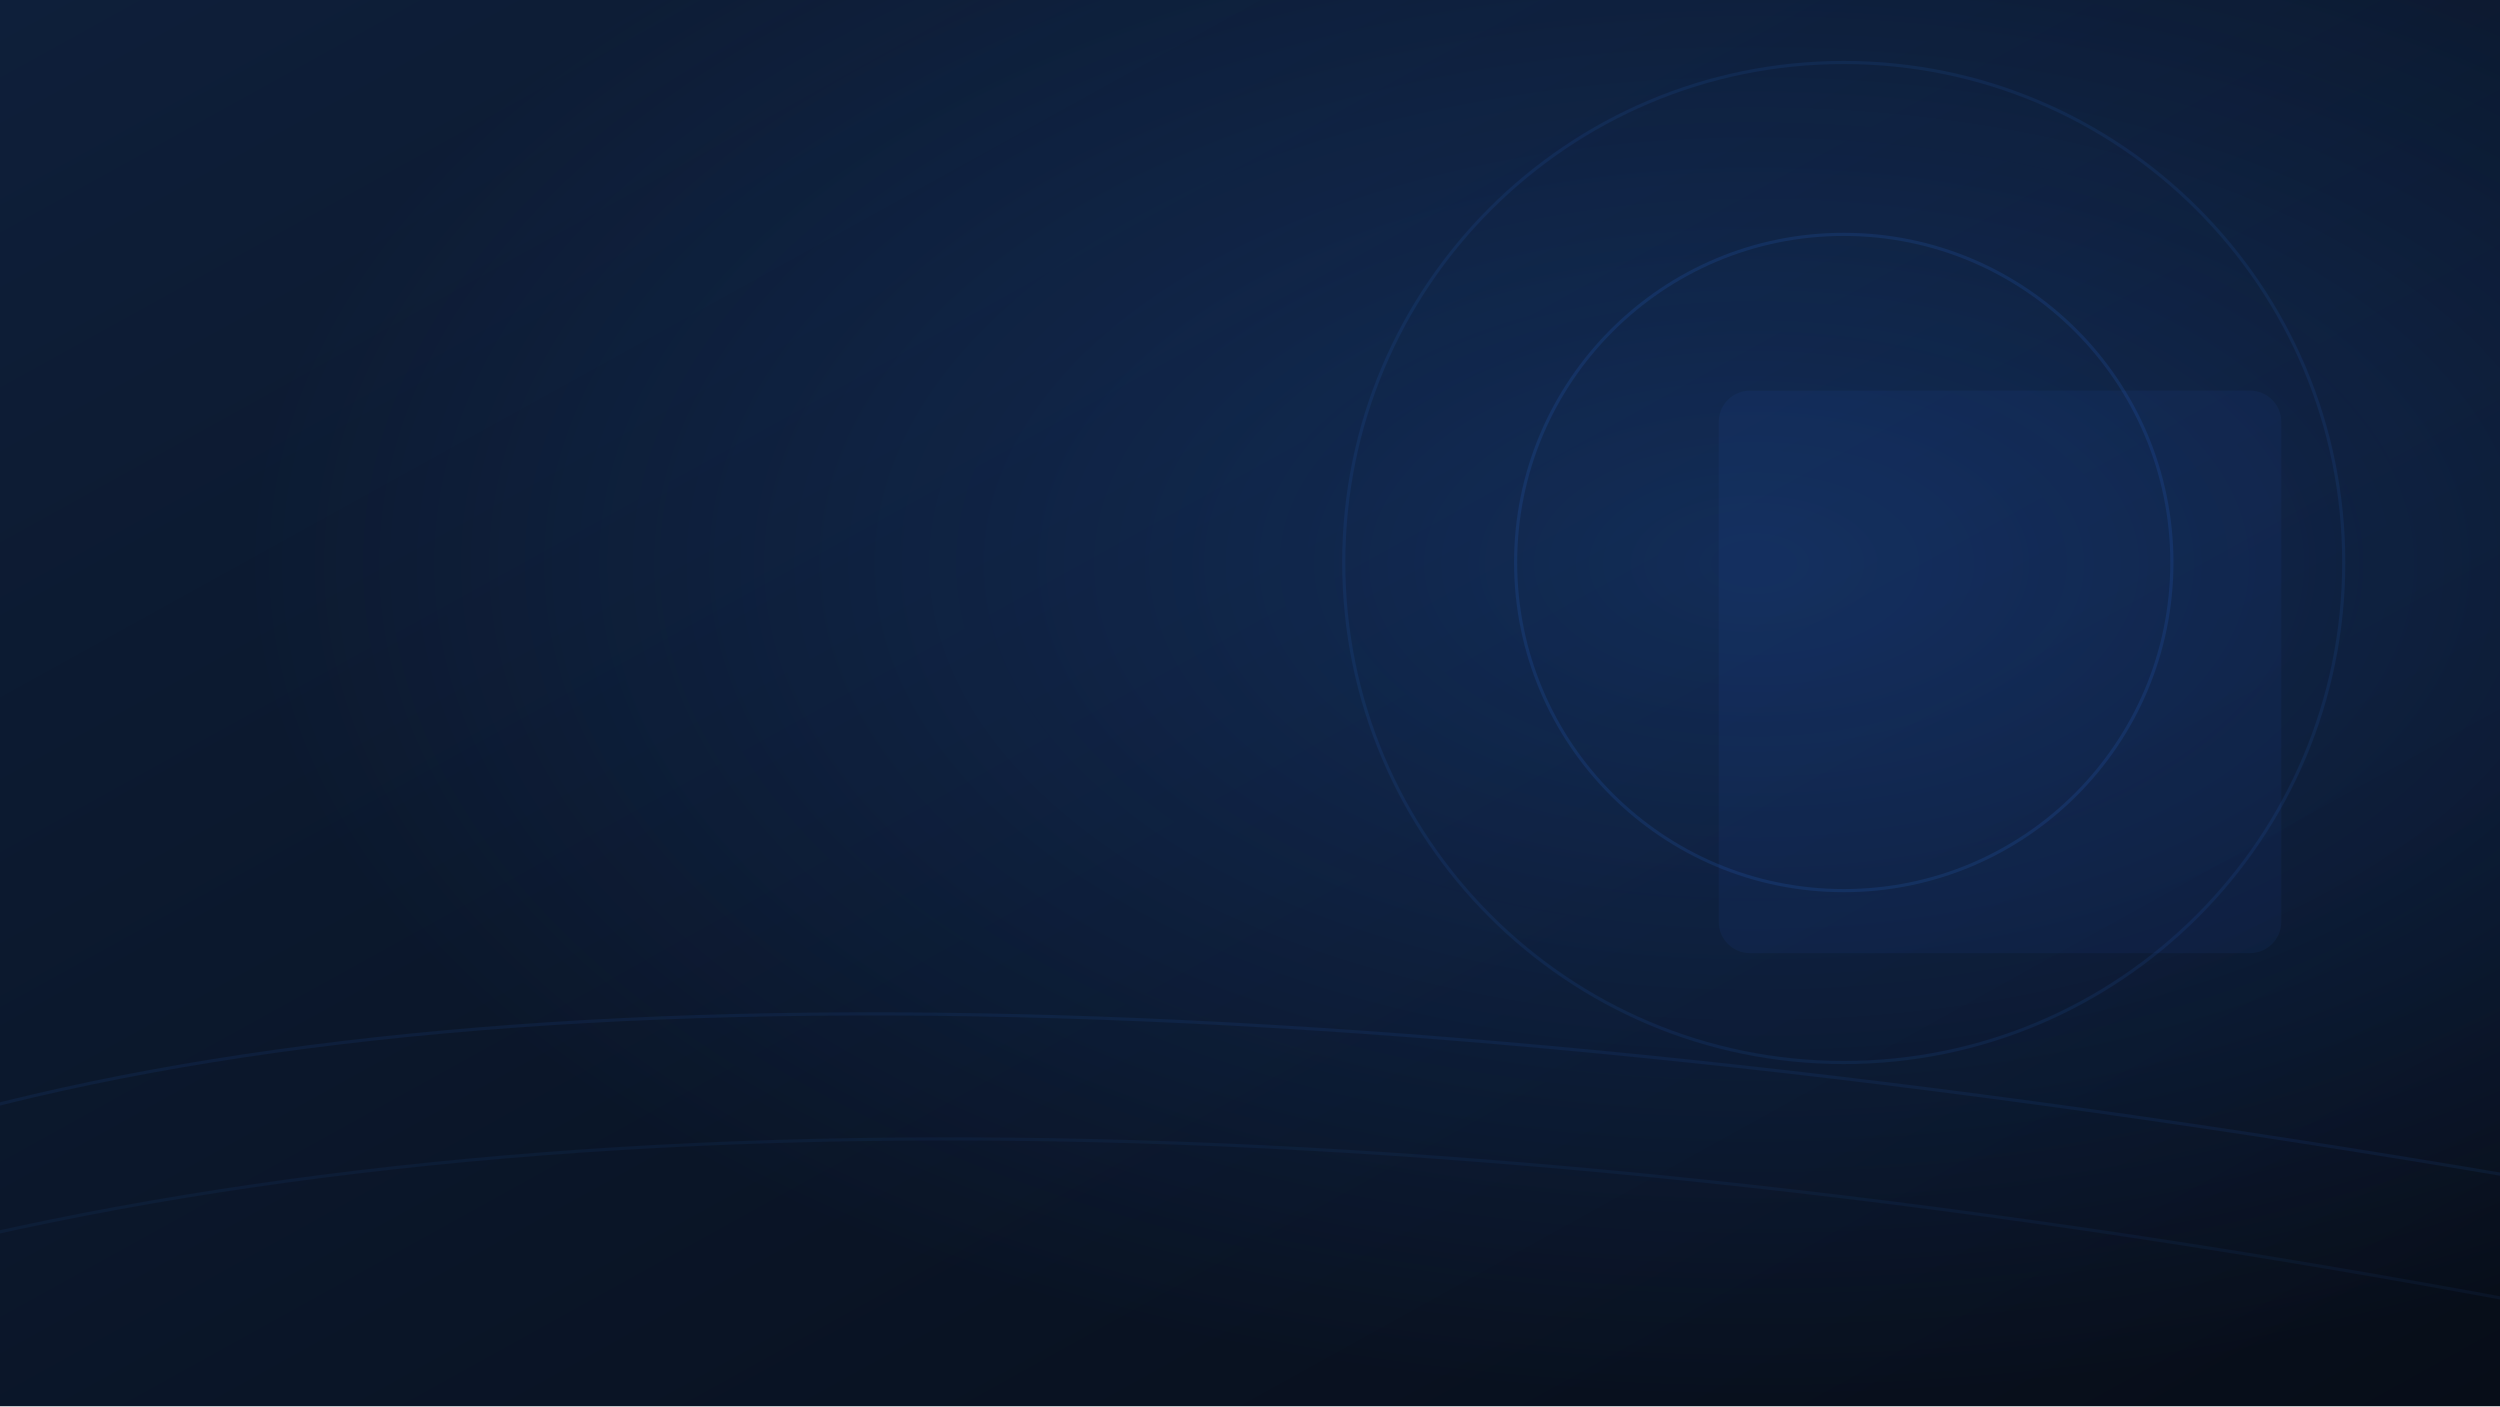
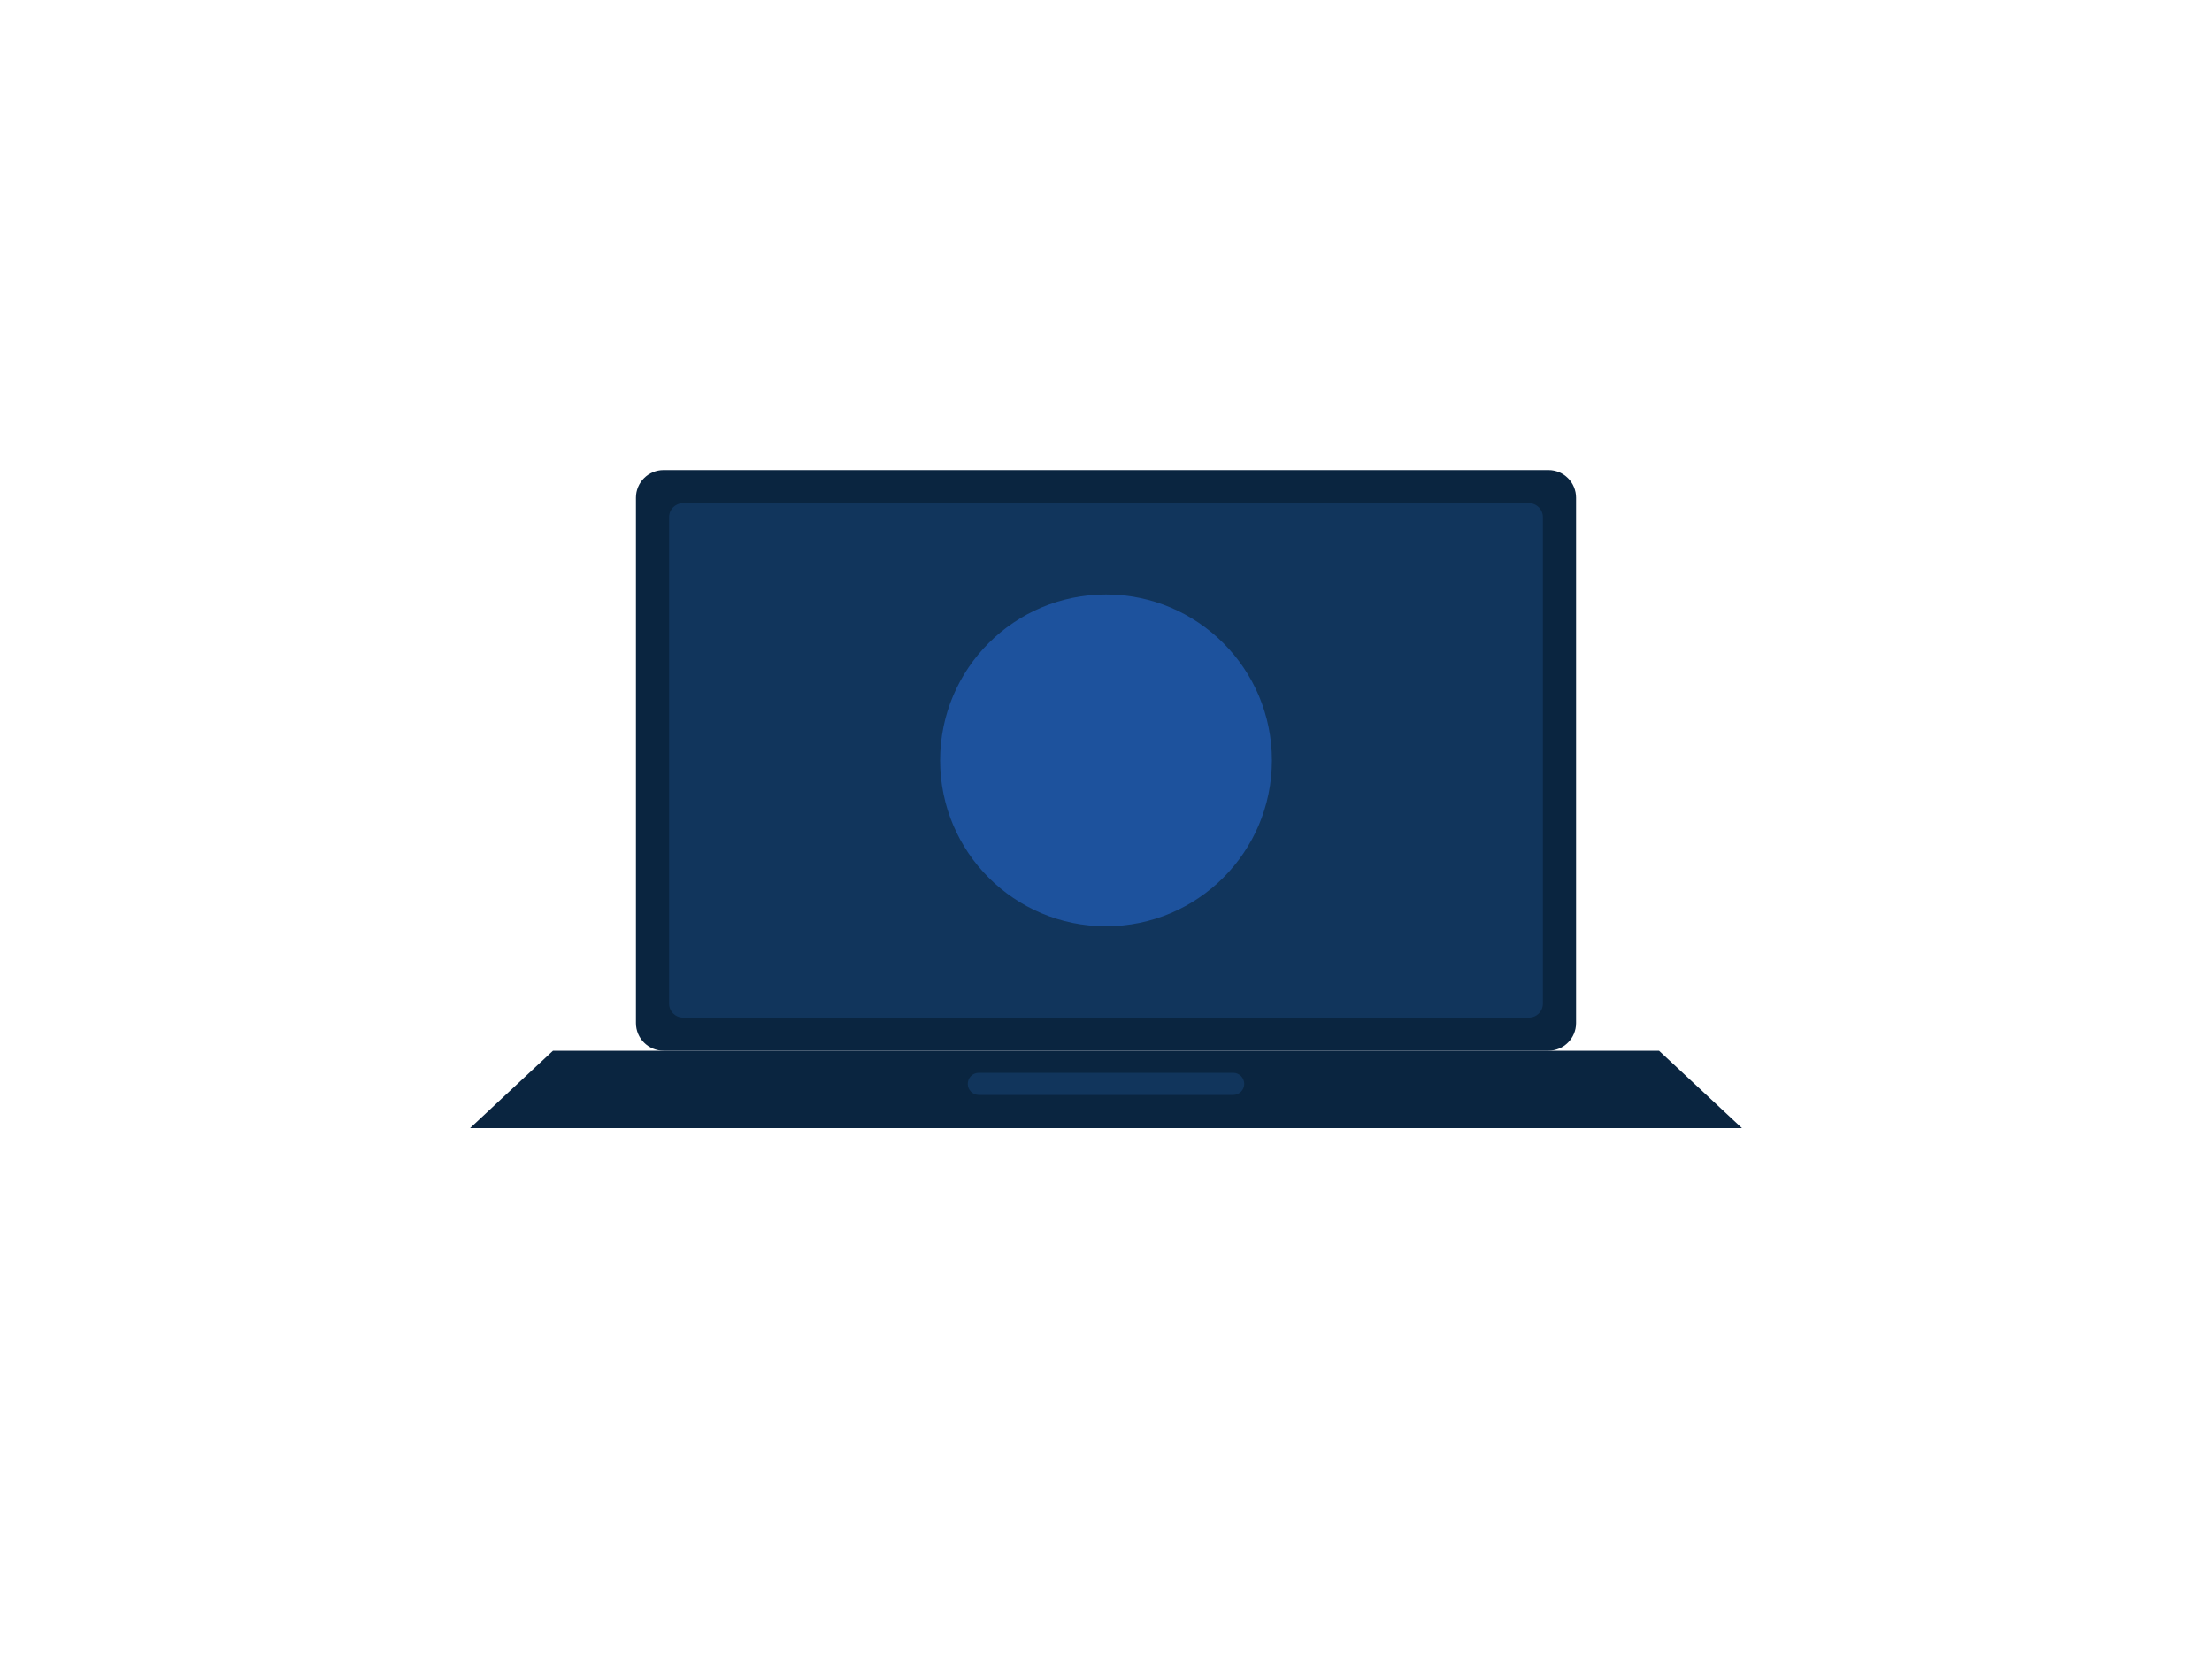
- <svg xmlns="http://www.w3.org/2000/svg" viewBox="0 0 1600 900" width="1600" height="900">
-   <defs>
-     <linearGradient id="bg" x1="0" y1="0" x2="1" y2="1">
-       <stop offset="0" stop-color="#0e1f3a" />
-       <stop offset="1" stop-color="#070d18" />
-     </linearGradient>
-     <radialGradient id="glow" cx="0.7" cy="0.4" r="0.6">
-       <stop offset="0" stop-color="#2f7dff" stop-opacity="0.22" />
-       <stop offset="1" stop-color="#2f7dff" stop-opacity="0" />
-     </radialGradient>
-   </defs>
-   <rect width="1600" height="900" fill="url(#bg)" />
-   <rect width="1600" height="900" fill="url(#glow)" />
-   <g opacity="0.5" stroke="#2f7dff" stroke-width="2" fill="none">
-     <circle cx="1180" cy="360" r="320" opacity="0.18" />
-     <circle cx="1180" cy="360" r="210" opacity="0.25" />
-     <path d="M-50 720 Q 500 560 1650 760" opacity="0.16" />
-     <path d="M-50 800 Q 600 640 1650 840" opacity="0.12" />
-   </g>
-   <g transform="translate(1100,250)" opacity="0.9">
-     <rect x="0" y="0" width="360" height="360" rx="20" fill="#2f7dff" opacity="0.06" />
+ <svg xmlns="http://www.w3.org/2000/svg" viewBox="0 0 800 600" width="800" height="600">
+   <rect width="800" height="600" fill="none" />
+   <g transform="translate(230,170)">
+     <rect x="0" y="0" width="340" height="210" rx="10" fill="#0A2540" />
+     <rect x="12" y="12" width="316" height="186" rx="5" fill="#11355c" />
+     <circle cx="170" cy="105" r="60" fill="#2f7dff" opacity="0.4" />
+     <path d="M-30 210 h400 l30 28 h-460 z" fill="#0A2540" />
+     <rect x="120" y="218" width="100" height="8" rx="4" fill="#11355c" />
  </g>
</svg>
